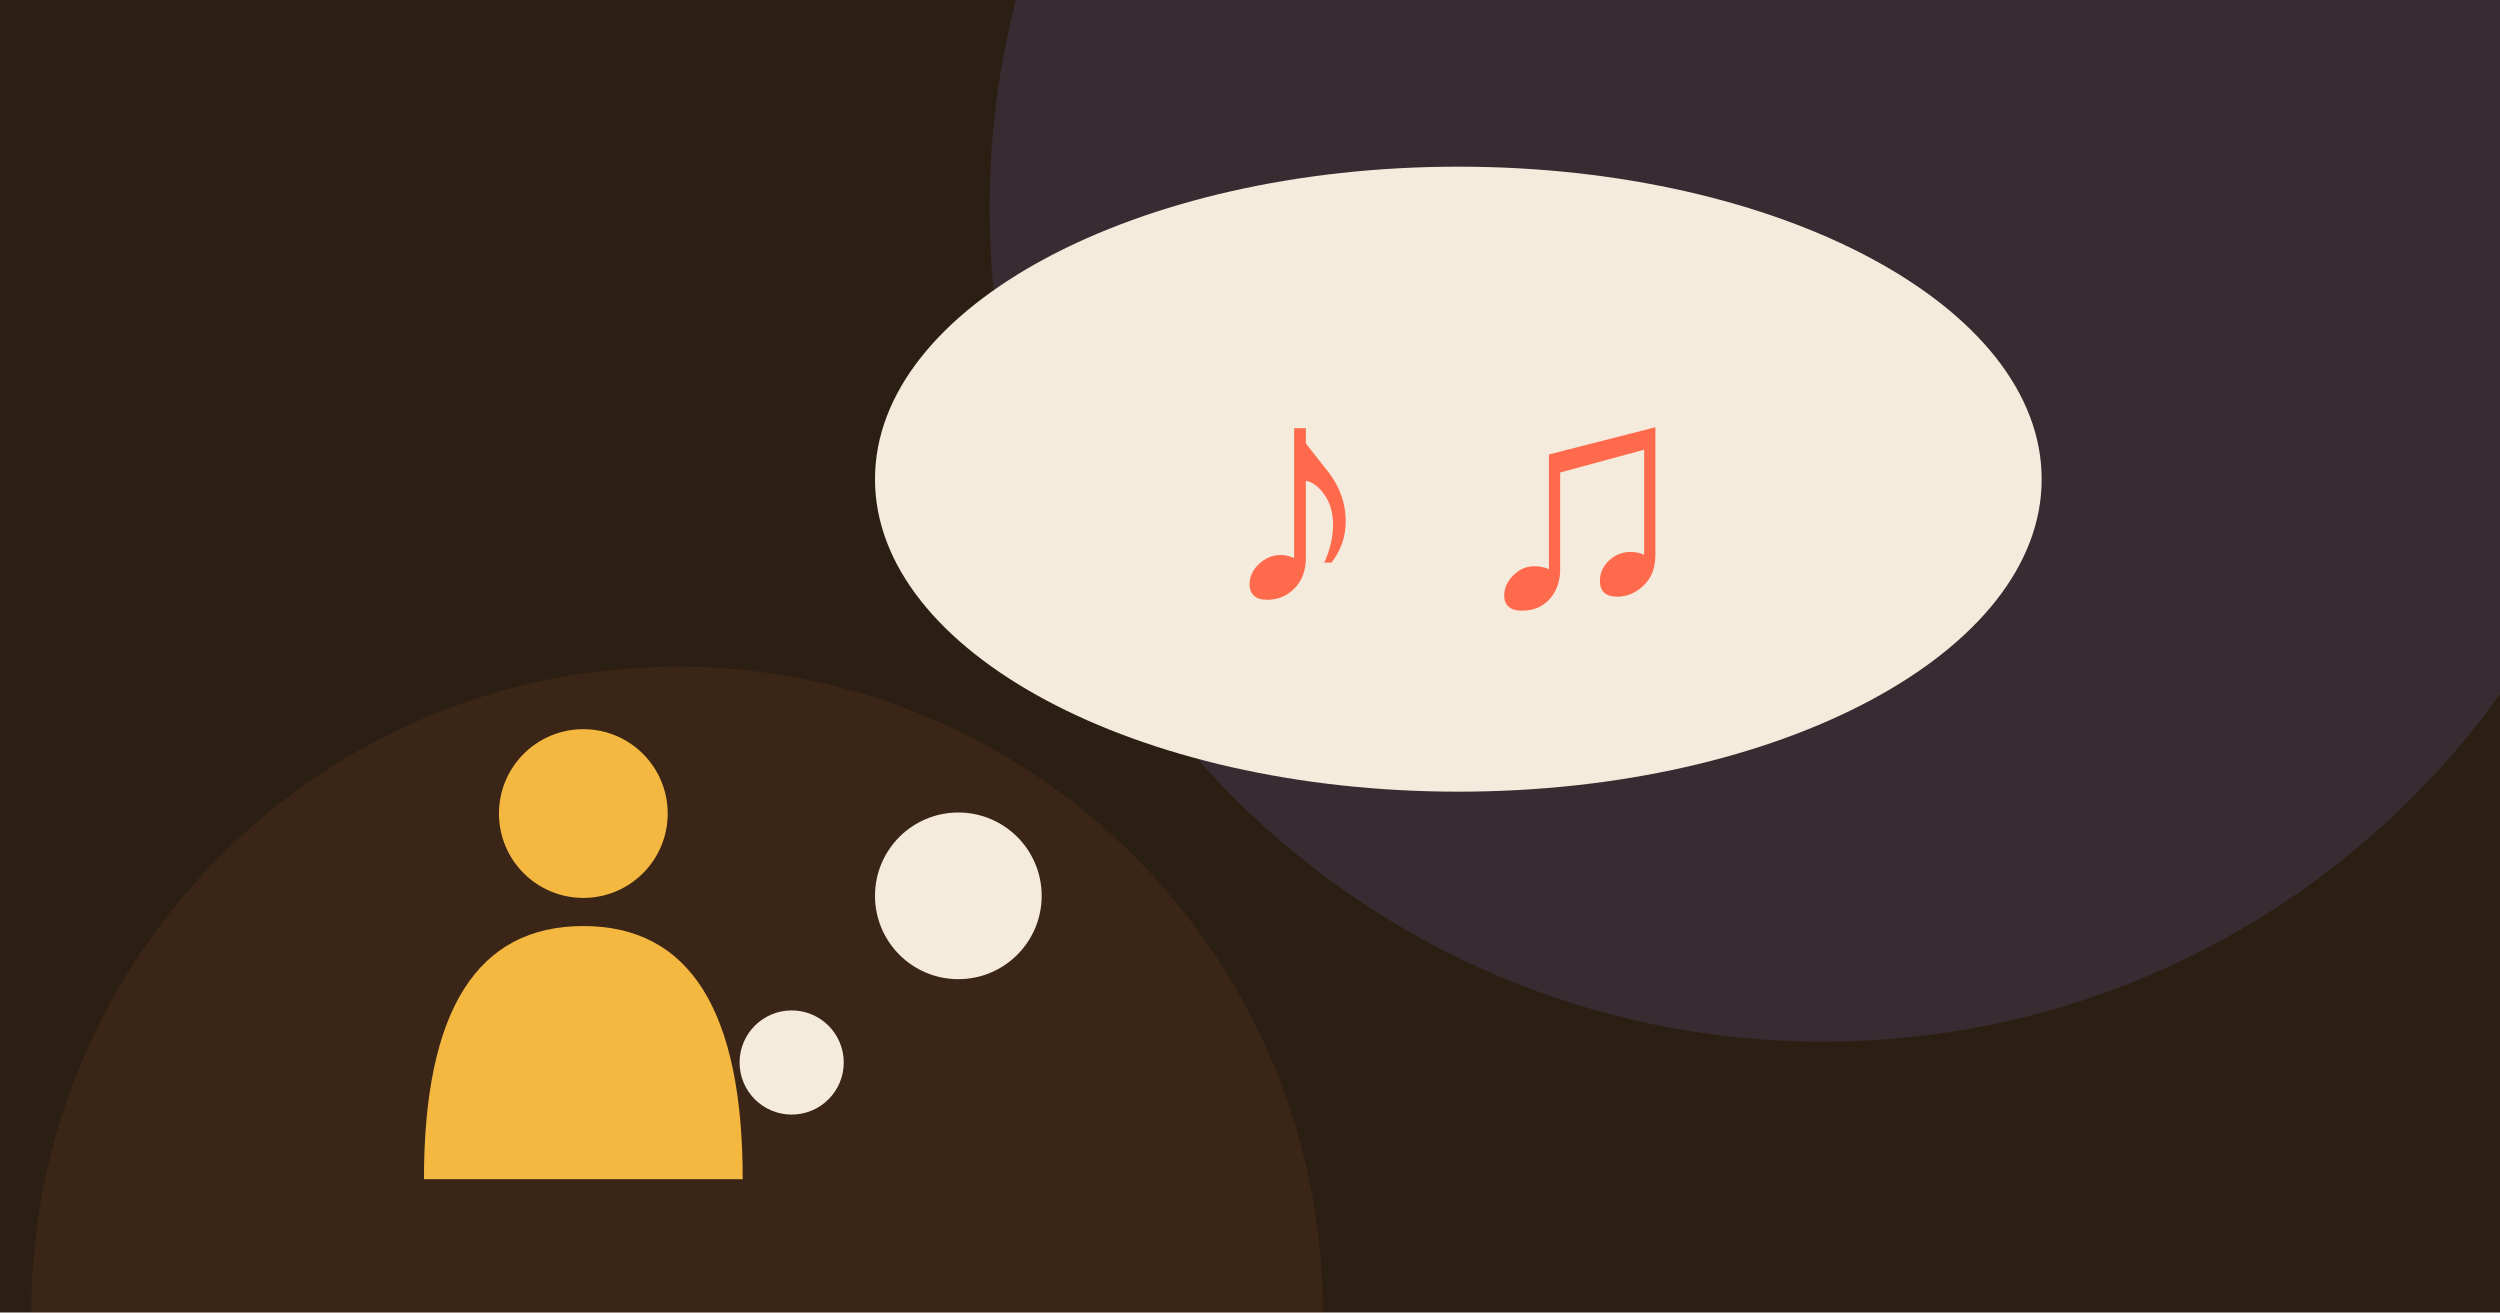
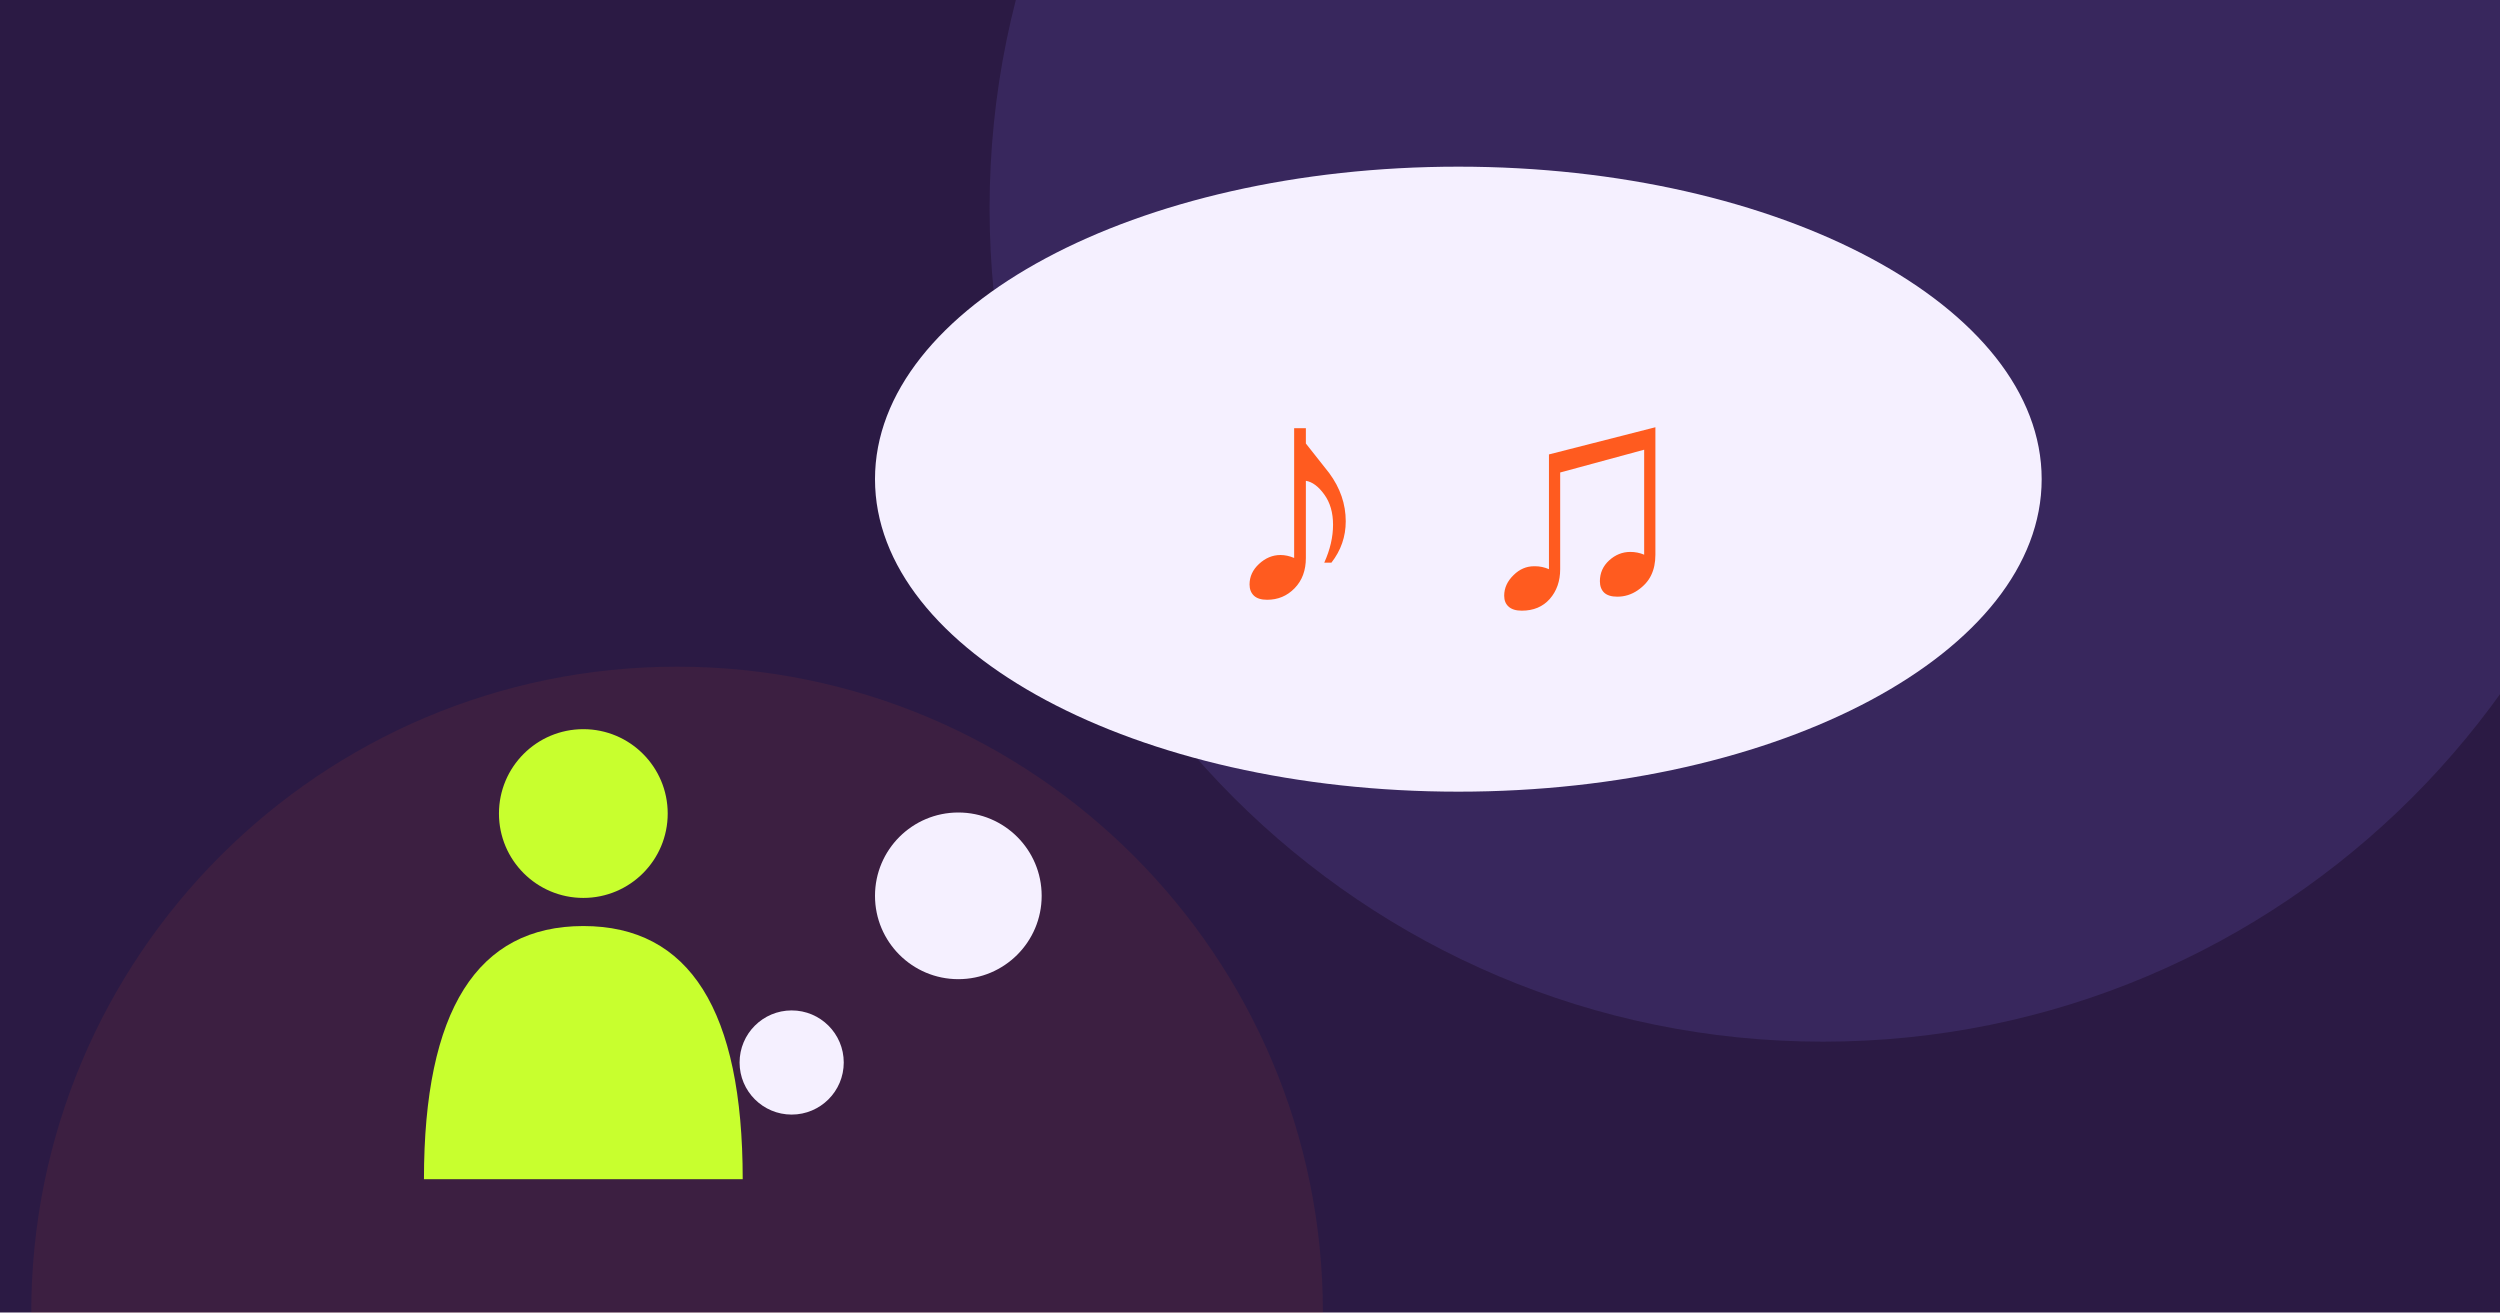
<svg xmlns="http://www.w3.org/2000/svg" viewBox="0 0 240 126" width="240" height="126">
-   <rect width="240" height="126" fill="#2a1f12" />
+   <rect width="240" height="126" fill="#2B1A44" />
  <circle cx="175" cy="20" r="80" fill="#8b7cf6" opacity=".14" />
-   <circle cx="65" cy="126" r="62" fill="#ff6a4d" opacity=".08" />
-   <ellipse cx="140" cy="46" rx="56" ry="30" fill="#f4ebdc" />
-   <circle cx="92" cy="86" r="8" fill="#f4ebdc" />
-   <circle cx="76" cy="102" r="5" fill="#f4ebdc" />
-   <text x="140" y="58" font-size="30" fill="#ff6a4d" font-family="Arial,Helvetica,sans-serif" font-weight="700" text-anchor="middle">♪ ♫</text>
-   <circle cx="56" cy="78.1" r="8.1" fill="#f4b740" />
-   <path d="M40.7 113.2 Q40.7 88.9 56 88.9 Q71.3 88.9 71.3 113.2 Z" fill="#f4b740" />
+   <circle cx="65" cy="126" r="62" fill="#FF5B1F" opacity=".08" />
+   <ellipse cx="140" cy="46" rx="56" ry="30" fill="#F5F0FF" />
+   <circle cx="92" cy="86" r="8" fill="#F5F0FF" />
+   <circle cx="76" cy="102" r="5" fill="#F5F0FF" />
+   <text x="140" y="58" font-size="30" fill="#FF5B1F" font-family="Arial,Helvetica,sans-serif" font-weight="700" text-anchor="middle">♪ ♫</text>
+   <circle cx="56" cy="78.1" r="8.1" fill="#C8FF2E" />
+   <path d="M40.7 113.2 Q40.7 88.9 56 88.9 Q71.3 88.9 71.3 113.2 Z" fill="#C8FF2E" />
</svg>
